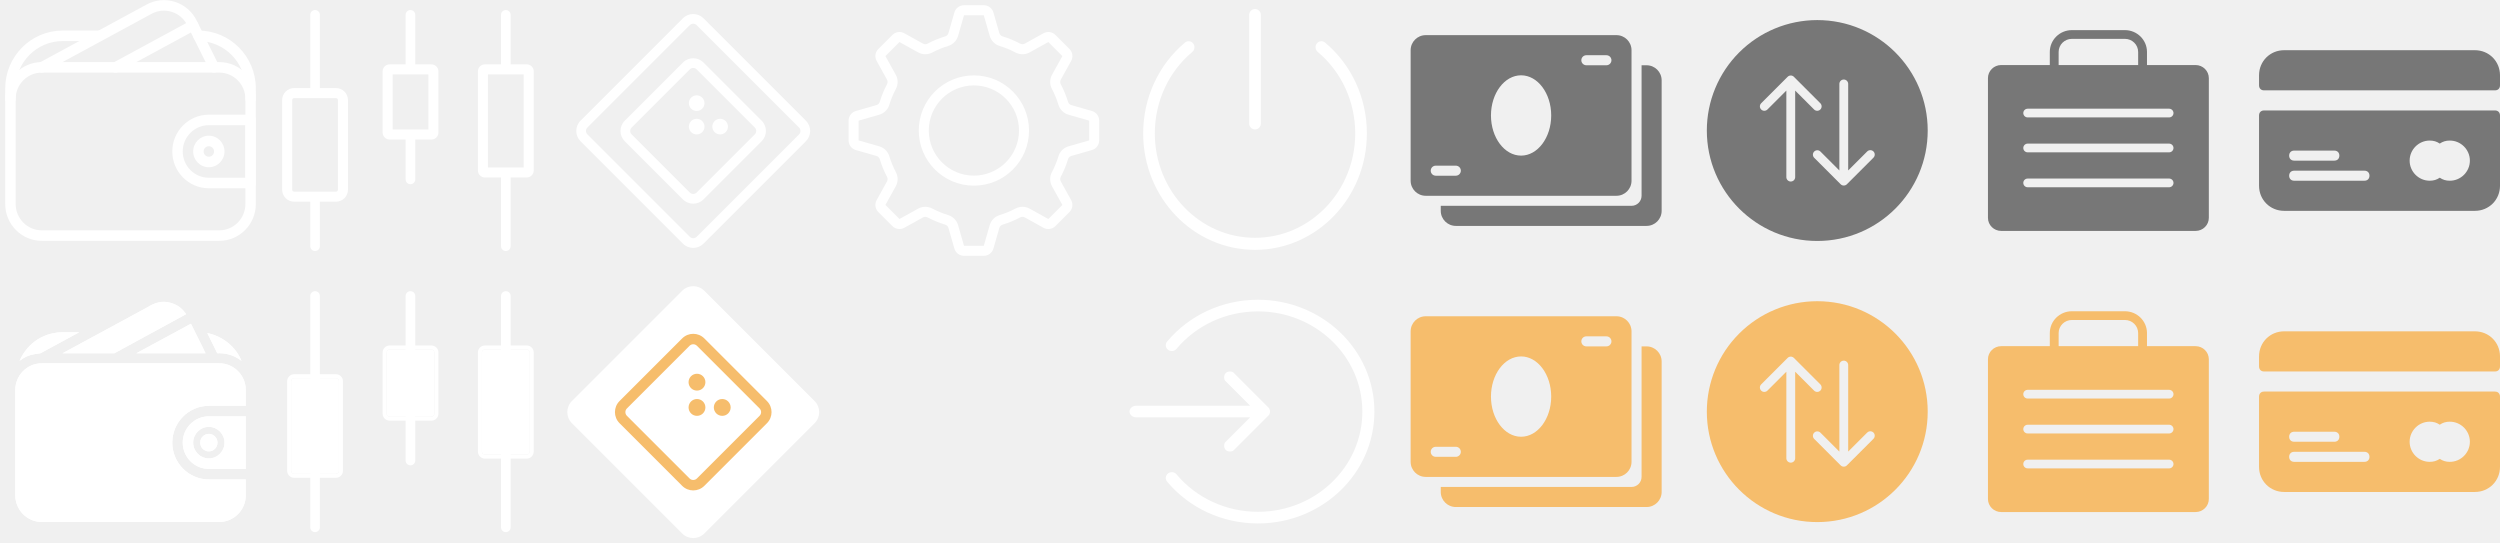
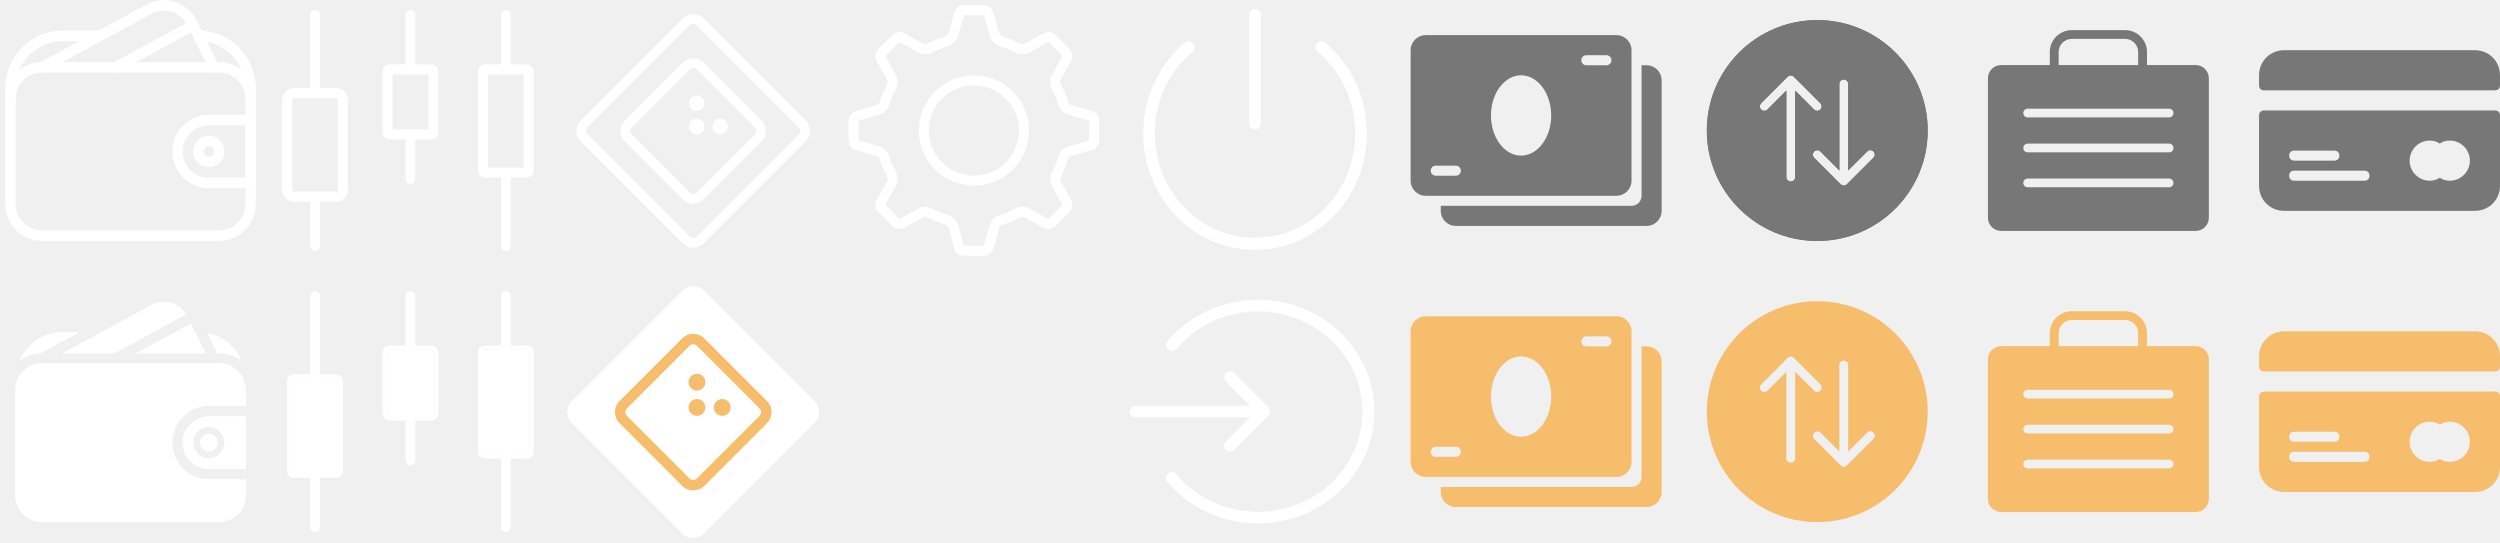
<svg xmlns="http://www.w3.org/2000/svg" width="249px" height="54px" viewBox="0 0 249 54" version="1.1">
  <defs />
  <g id="Page-1" stroke="none" stroke-width="1" fill="none" fill-rule="evenodd">
    <g id="menu-icons-black">
      <g id="blue" transform="translate(0, 27)">
        <g id="Icon/wallet-26-white" transform="translate(0, 1)" fill-rule="nonzero">
          <rect id="ico-zone" fill-opacity="0" fill="#D8D8D8" x="0" y="0" width="26" height="26" />
          <path d="M24.48,12.421 L20.8,12.421 C18.793,12.421 17.16,14.065 17.16,16.086 C17.16,18.108 18.793,19.752 20.8,19.752 L24.48,19.752 L24.48,21.323 C24.48,22.793 23.293,23.988 21.84,23.988 L4.16,23.988 C2.707,23.988 1.52,22.793 1.52,21.323 L1.52,10.85 C1.52,9.379 2.707,8.184 4.16,8.184 L21.84,8.184 C23.293,8.184 24.48,9.379 24.48,10.85 L24.48,12.421 Z" id="Path" fill="#FFFFFF" />
          <path d="M20.8,13.468 L24.48,13.468 L24.48,18.704 L20.8,18.704 C19.366,18.704 18.2,17.529 18.2,16.086 C18.2,14.643 19.366,13.468 20.8,13.468 Z M20.8,17.657 C21.66,17.657 22.36,16.952 22.36,16.086 C22.36,15.22 21.66,14.515 20.8,14.515 C19.94,14.515 19.24,15.22 19.24,16.086 C19.24,16.952 19.94,17.657 20.8,17.657 Z" id="Path" fill="#FFFFFF" />
          <path d="M20.8,16.957 C21.272,16.957 21.66,16.567 21.66,16.086 C21.66,15.606 21.272,15.215 20.8,15.215 C20.328,15.215 19.94,15.606 19.94,16.086 C19.94,16.567 20.328,16.957 20.8,16.957 Z" id="Path" fill="#FFFFFF" />
          <path d="M24.052,7.94 C23.511,6.606 22.237,5.494 20.649,5.175 L21.641,7.185 C22.249,7.155 23.176,7.256 24.052,7.94 Z M4.03,7.184 L7.891,5.09 L6.554,5.09 C4.431,5.013 2.769,6.111 1.942,7.942 C2.697,7.389 3.061,7.32 4.03,7.184 Z M11.397,7.183 L18.536,3.29 C18.097,2.662 17.677,2.374 17.039,2.174 C16.141,1.892 15.369,2.174 14.68,2.608 L6.237,7.183 L11.397,7.183 Z" id="Shape" fill="#FFFFFF" />
          <polygon id="Shape" fill="#FFFFFF" points="20.475 7.186 19.019 4.242 13.578 7.186" />
        </g>
        <g id="Icon/exchanger-26-white" transform="translate(0, 1)" fill-rule="nonzero">
          <rect id="ico-zone" fill-opacity="0" fill="#D8D8D8" x="0" y="0" width="26" height="26" />
          <path d="M24.48,12.421 L20.8,12.421 C18.793,12.421 17.16,14.065 17.16,16.086 C17.16,18.108 18.793,19.752 20.8,19.752 L24.48,19.752 L24.48,21.323 C24.48,22.793 23.293,23.988 21.84,23.988 L4.16,23.988 C2.707,23.988 1.52,22.793 1.52,21.323 L1.52,10.85 C1.52,9.379 2.707,8.184 4.16,8.184 L21.84,8.184 C23.293,8.184 24.48,9.379 24.48,10.85 L24.48,12.421 Z" id="Path" fill="#FFFFFF" />
          <path d="M20.8,13.468 L24.48,13.468 L24.48,18.704 L20.8,18.704 C19.366,18.704 18.2,17.529 18.2,16.086 C18.2,14.643 19.366,13.468 20.8,13.468 Z M20.8,17.657 C21.66,17.657 22.36,16.952 22.36,16.086 C22.36,15.22 21.66,14.515 20.8,14.515 C19.94,14.515 19.24,15.22 19.24,16.086 C19.24,16.952 19.94,17.657 20.8,17.657 Z" id="Path" fill="#FFFFFF" />
          <path d="M20.8,16.957 C21.272,16.957 21.66,16.567 21.66,16.086 C21.66,15.606 21.272,15.215 20.8,15.215 C20.328,15.215 19.94,15.606 19.94,16.086 C19.94,16.567 20.328,16.957 20.8,16.957 Z" id="Path" fill="#FFFFFF" />
          <path d="M24.052,7.94 C23.511,6.606 22.237,5.494 20.649,5.175 L21.641,7.185 C22.249,7.155 23.176,7.256 24.052,7.94 Z M4.03,7.184 L7.891,5.09 L6.554,5.09 C4.431,5.013 2.769,6.111 1.942,7.942 C2.697,7.389 3.061,7.32 4.03,7.184 Z M11.397,7.183 L18.536,3.29 C18.097,2.662 17.677,2.374 17.039,2.174 C16.141,1.892 15.369,2.174 14.68,2.608 L6.237,7.183 L11.397,7.183 Z" id="Shape" fill="#FFFFFF" />
          <polygon id="Shape" fill="#FFFFFF" points="20.475 7.186 19.019 4.242 13.578 7.186" />
        </g>
        <g id="Group" transform="translate(55, 0)" fill-rule="nonzero">
          <rect id="ico-zone" fill-opacity="0" fill="#D8D8D8" x="1" y="1" width="26" height="26" />
          <path d="M6.281,4.721 L21.814,4.721 C22.675,4.721 23.374,5.419 23.374,6.281 L23.374,21.814 C23.374,22.675 22.675,23.374 21.814,23.374 L6.281,23.374 C5.419,23.374 4.721,22.675 4.721,21.814 L4.721,6.281 C4.721,5.419 5.419,4.721 6.281,4.721 Z" id="box" fill="#FFFFFF" transform="translate(14.04726, 14.04726) rotate(45) translate(-14.04726, -14.04726) " />
          <path d="M9.636,9.116 C9.348,9.116 9.116,9.348 9.116,9.636 L9.116,18.459 C9.116,18.746 9.348,18.979 9.636,18.979 L18.459,18.979 C18.746,18.979 18.979,18.746 18.979,18.459 L18.979,9.636 C18.979,9.348 18.746,9.116 18.459,9.116 L9.636,9.116 Z M9.636,8.076 L18.459,8.076 C19.32,8.076 20.019,8.774 20.019,9.636 L20.019,18.459 C20.019,19.32 19.32,20.019 18.459,20.019 L9.636,20.019 C8.774,20.019 8.076,19.32 8.076,18.459 L8.076,9.636 C8.076,8.774 8.774,8.076 9.636,8.076 Z" id="box" fill="#f6bd6c" transform="translate(14.04726, 14.04726) rotate(45) translate(-14.04726, -14.04726) " />
          <path d="M14.419,11.903 C13.956,11.903 13.581,11.528 13.581,11.065 C13.581,10.601 13.956,10.226 14.419,10.226 C14.883,10.226 15.258,10.601 15.258,11.065 C15.258,11.528 14.883,11.903 14.419,11.903 Z M16.935,14.419 C16.472,14.419 16.097,14.044 16.097,13.581 C16.097,13.117 16.472,12.742 16.935,12.742 C17.399,12.742 17.774,13.117 17.774,13.581 C17.774,14.044 17.399,14.419 16.935,14.419 Z M14.419,14.419 C13.956,14.419 13.581,14.044 13.581,13.581 C13.581,13.117 13.956,12.742 14.419,12.742 C14.883,12.742 15.258,13.117 15.258,13.581 C15.258,14.044 14.883,14.419 14.419,14.419 Z" id="dots" fill="#f6bd6c" />
        </g>
        <g id="Icon/dex-26-white" transform="translate(28, 1)">
          <rect id="ico-zone" fill-opacity="0" fill="#D8D8D8" fill-rule="nonzero" x="0" y="0" width="26" height="26" />
          <path d="M2.9,1.478 C2.9,1.214 3.115,1 3.38,1 C3.645,1 3.86,1.214 3.86,1.478 L3.86,24.522 C3.86,24.786 3.645,25 3.38,25 C3.115,25 2.9,24.786 2.9,24.522 L2.9,1.478 Z M12.4,1.478 C12.4,1.214 12.615,1 12.88,1 C13.145,1 13.36,1.214 13.36,1.478 L13.36,17.87 C13.36,18.134 13.145,18.348 12.88,18.348 C12.615,18.348 12.4,18.134 12.4,17.87 L12.4,1.478 Z M21.9,1.478 C21.9,1.214 22.115,1 22.38,1 C22.645,1 22.86,1.214 22.86,1.478 L22.86,24.522 C22.86,24.786 22.645,25 22.38,25 C22.115,25 21.9,24.786 21.9,24.522 L21.9,1.478 Z" id="Combined-Shape" fill="#FFFFFF" fill-rule="nonzero" />
          <g id="Rectangle-2" transform="translate(0, 9)">
            <g id="path-1-link" transform="translate(1, 0)" fill="#FFFFFF" fill-rule="nonzero">
              <path d="M0.3,0.671 L4.459,0.671 C4.624,0.671 4.759,0.805 4.759,0.971 L4.759,9.889 C4.759,10.055 4.624,10.189 4.459,10.189 L0.3,10.189 C0.134,10.189 0,10.055 0,9.889 L0,0.971 C0,0.805 0.134,0.671 0.3,0.671 Z" id="path-1" />
            </g>
            <path d="M1.3,0.471 L5.459,0.471 C5.735,0.471 5.959,0.695 5.959,0.971 L5.959,9.889 C5.959,10.166 5.735,10.389 5.459,10.389 L1.3,10.389 C1.024,10.389 0.8,10.166 0.8,9.889 L0.8,0.971 C0.8,0.695 1.024,0.471 1.3,0.471 Z" id="Shape" stroke="#FFFFFF" stroke-width="0.4" />
          </g>
          <g id="Rectangle-2" transform="translate(10, 6)">
            <g id="path-2-link" fill="#FFFFFF" fill-rule="nonzero">
              <path d="M0.809,0.81 L4.967,0.81 C5.133,0.81 5.267,0.945 5.267,1.11 L5.267,7.198 C5.267,7.363 5.133,7.498 4.967,7.498 L0.809,7.498 C0.643,7.498 0.509,7.363 0.509,7.198 L0.509,1.11 C0.509,0.945 0.643,0.81 0.809,0.81 Z" id="path-2" />
            </g>
            <path d="M0.809,0.61 L4.967,0.61 C5.244,0.61 5.467,0.834 5.467,1.11 L5.467,7.198 C5.467,7.474 5.244,7.698 4.967,7.698 L0.809,7.698 C0.533,7.698 0.309,7.474 0.309,7.198 L0.309,1.11 C0.309,0.834 0.533,0.61 0.809,0.61 Z" id="Shape" stroke="#FFFFFF" stroke-width="0.4" />
          </g>
          <g id="Rectangle-2" transform="translate(19, 6)">
            <g id="path-3-link" transform="translate(1, 0)" fill="#FFFFFF" fill-rule="nonzero">
              <path d="M0.3,0.808 L4.459,0.808 C4.624,0.808 4.759,0.942 4.759,1.108 L4.759,10.978 C4.759,11.144 4.624,11.278 4.459,11.278 L0.3,11.278 C0.134,11.278 0,11.144 0,10.978 L0,1.108 C0,0.942 0.134,0.808 0.3,0.808 Z" id="path-3" />
            </g>
            <path d="M1.3,0.608 L5.459,0.608 C5.735,0.608 5.959,0.832 5.959,1.108 L5.959,10.978 C5.959,11.254 5.735,11.478 5.459,11.478 L1.3,11.478 C1.024,11.478 0.8,11.254 0.8,10.978 L0.8,1.108 C0.8,0.832 1.024,0.608 1.3,0.608 Z" id="Shape" stroke="#FFFFFF" stroke-width="0.4" />
          </g>
        </g>
      </g>
      <g id="Icon/assets-26-info500" transform="translate(140, 0)" fill-rule="nonzero">
        <rect id="ico-zone" fill-opacity="0" fill="#D8D8D8" x="0" y="0" width="26" height="26" />
        <path d="M24,6.5 L23.5,6.5 L23.5,19.5 C23.5,20.052 23.052,20.5 22.5,20.5 L3.5,20.5 L3.5,21 C3.501,21.828 4.172,22.499 5,22.5 L24,22.5 C24.828,22.499 25.499,21.828 25.5,21 L25.5,8 C25.499,7.172 24.828,6.501 24,6.5 Z" id="Shape" fill="#777777" />
        <path d="M22.5,18 L22.5,5 C22.499,4.172 21.828,3.501 21,3.5 L2,3.5 C1.172,3.501 0.501,4.172 0.5,5 L0.5,18 C0.501,18.828 1.172,19.499 2,19.5 L21,19.5 C21.828,19.499 22.499,18.828 22.5,18 Z M5,17.5 L3,17.5 C2.724,17.5 2.5,17.276 2.5,17 C2.5,16.724 2.724,16.5 3,16.5 L5,16.5 C5.276,16.5 5.5,16.724 5.5,17 C5.5,17.276 5.276,17.5 5,17.5 Z M11.5,15.5 C9.846,15.5 8.5,13.706 8.5,11.5 C8.5,9.294 9.846,7.5 11.5,7.5 C13.154,7.5 14.5,9.294 14.5,11.5 C14.5,13.706 13.154,15.5 11.5,15.5 Z M20,6.5 L18,6.5 C17.724,6.5 17.5,6.276 17.5,6 C17.5,5.724 17.724,5.5 18,5.5 L20,5.5 C20.276,5.5 20.5,5.724 20.5,6 C20.5,6.276 20.276,6.5 20,6.5 Z" id="Shape" fill="#777777" />
      </g>
      <g id="Icon/assets-26-submit400" transform="translate(140, 28)" fill-rule="nonzero">
        <rect id="ico-zone" fill-opacity="0" fill="#D8D8D8" x="0" y="0" width="26" height="26" />
        <path d="M24,6.5 L23.5,6.5 L23.5,19.5 C23.5,20.052 23.052,20.5 22.5,20.5 L3.5,20.5 L3.5,21 C3.501,21.828 4.172,22.499 5,22.5 L24,22.5 C24.828,22.499 25.499,21.828 25.5,21 L25.5,8 C25.499,7.172 24.828,6.501 24,6.5 Z" id="Shape" fill="#f6bd6c" />
        <path d="M22.5,18 L22.5,5 C22.499,4.172 21.828,3.501 21,3.5 L2,3.5 C1.172,3.501 0.501,4.172 0.5,5 L0.5,18 C0.501,18.828 1.172,19.499 2,19.5 L21,19.5 C21.828,19.499 22.499,18.828 22.5,18 Z M5,17.5 L3,17.5 C2.724,17.5 2.5,17.276 2.5,17 C2.5,16.724 2.724,16.5 3,16.5 L5,16.5 C5.276,16.5 5.5,16.724 5.5,17 C5.5,17.276 5.276,17.5 5,17.5 Z M11.5,15.5 C9.846,15.5 8.5,13.706 8.5,11.5 C8.5,9.294 9.846,7.5 11.5,7.5 C13.154,7.5 14.5,9.294 14.5,11.5 C14.5,13.706 13.154,15.5 11.5,15.5 Z M20,6.5 L18,6.5 C17.724,6.5 17.5,6.276 17.5,6 C17.5,5.724 17.724,5.5 18,5.5 L20,5.5 C20.276,5.5 20.5,5.724 20.5,6 C20.5,6.276 20.276,6.5 20,6.5 Z" id="Shape" fill="#f6bd6c" />
      </g>
      <g id="Icon/transaction-26-info500" transform="translate(168, 0)" fill="#777777" fill-rule="nonzero">
        <rect id="ico-zone" fill-opacity="0" x="0" y="0" width="26" height="26" />
        <path d="M13,2 C6.925,2 2,6.925 2,13 C2,19.075 6.925,24 13,24 C19.075,24 24,19.075 24,13 C24,10.083 22.841,7.285 20.778,5.222 C18.715,3.159 15.917,2 13,2 Z M17.64,16.08 L9.022,16.08 L10.911,17.969 C11.025,18.079 11.071,18.243 11.031,18.397 C10.991,18.551 10.871,18.671 10.717,18.711 C10.563,18.751 10.399,18.705 10.289,18.591 L7.649,15.951 C7.477,15.779 7.477,15.501 7.649,15.329 L10.289,12.689 C10.462,12.522 10.736,12.525 10.906,12.694 C11.075,12.864 11.078,13.138 10.911,13.311 L9.022,15.2 L17.64,15.2 C17.883,15.2 18.08,15.397 18.08,15.64 C18.08,15.883 17.883,16.08 17.64,16.08 Z M18.351,10.671 L15.711,13.311 C15.538,13.478 15.264,13.475 15.094,13.306 C14.925,13.136 14.922,12.862 15.089,12.689 L16.978,10.8 L8.36,10.8 C8.117,10.8 7.92,10.603 7.92,10.36 C7.92,10.117 8.117,9.92 8.36,9.92 L16.978,9.92 L15.089,8.031 C14.922,7.858 14.925,7.584 15.094,7.414 C15.264,7.245 15.538,7.242 15.711,7.409 L18.351,10.049 C18.523,10.221 18.523,10.499 18.351,10.671 Z" id="Shape" transform="translate(13, 13) rotate(-90) translate(-13, -13) " />
      </g>
      <g id="Icon/transaction-26-submit400" transform="translate(168, 28)" fill-rule="nonzero">
        <rect id="ico-zone" fill-opacity="0" fill="#D8D8D8" x="0" y="0" width="26" height="26" />
        <path d="M13,2 C6.925,2 2,6.925 2,13 C2,19.075 6.925,24 13,24 C19.075,24 24,19.075 24,13 C24,10.083 22.841,7.285 20.778,5.222 C18.715,3.159 15.917,2 13,2 Z M17.64,16.08 L9.022,16.08 L10.911,17.969 C11.025,18.079 11.071,18.243 11.031,18.397 C10.991,18.551 10.871,18.671 10.717,18.711 C10.563,18.751 10.399,18.705 10.289,18.591 L7.649,15.951 C7.477,15.779 7.477,15.501 7.649,15.329 L10.289,12.689 C10.462,12.522 10.736,12.525 10.906,12.694 C11.075,12.864 11.078,13.138 10.911,13.311 L9.022,15.2 L17.64,15.2 C17.883,15.2 18.08,15.397 18.08,15.64 C18.08,15.883 17.883,16.08 17.64,16.08 Z M18.351,10.671 L15.711,13.311 C15.538,13.478 15.264,13.475 15.094,13.306 C14.925,13.136 14.922,12.862 15.089,12.689 L16.978,10.8 L8.36,10.8 C8.117,10.8 7.92,10.603 7.92,10.36 C7.92,10.117 8.117,9.92 8.36,9.92 L16.978,9.92 L15.089,8.031 C14.922,7.858 14.925,7.584 15.094,7.414 C15.264,7.245 15.538,7.242 15.711,7.409 L18.351,10.049 C18.523,10.221 18.523,10.499 18.351,10.671 Z" id="Shape" fill="#f6bd6c" transform="translate(13, 13) rotate(-90) translate(-13, -13) " />
      </g>
      <g id="Icon/portfolio-26-info500" transform="translate(196, 0)" fill-rule="nonzero">
        <rect id="ico-zone" fill-opacity="0" fill="#D8D8D8" x="0" y="0" width="26" height="26" />
        <path d="M22.68,6.478 L17.84,6.478 L17.84,5.174 C17.839,3.974 16.854,3.001 15.64,3 L10.36,3 C9.146,3.001 8.161,3.974 8.16,5.174 L8.16,6.478 L3.32,6.478 C2.591,6.479 2.001,7.063 2,7.783 L2,21.696 C2.001,22.416 2.591,22.999 3.32,23 L22.68,23 C23.409,22.999 23.999,22.416 24,21.696 L24,7.783 C23.999,7.063 23.409,6.479 22.68,6.478 Z M9.04,5.174 C9.041,4.454 9.631,3.87 10.36,3.87 L15.64,3.87 C16.369,3.87 16.959,4.454 16.96,5.174 L16.96,6.478 L9.04,6.478 L9.04,5.174 Z M20.04,18.652 L5.96,18.652 C5.717,18.652 5.52,18.458 5.52,18.217 C5.52,17.977 5.717,17.783 5.96,17.783 L20.04,17.783 C20.283,17.783 20.48,17.977 20.48,18.217 C20.48,18.458 20.283,18.652 20.04,18.652 Z M20.04,15.174 L5.96,15.174 C5.717,15.174 5.52,14.979 5.52,14.739 C5.52,14.499 5.717,14.304 5.96,14.304 L20.04,14.304 C20.283,14.304 20.48,14.499 20.48,14.739 C20.48,14.979 20.283,15.174 20.04,15.174 Z M20.04,11.696 L5.96,11.696 C5.717,11.696 5.52,11.501 5.52,11.261 C5.52,11.021 5.717,10.826 5.96,10.826 L20.04,10.826 C20.283,10.826 20.48,11.021 20.48,11.261 C20.48,11.501 20.283,11.696 20.04,11.696 Z" id="portfolio" fill="#777777" />
      </g>
      <g id="Icon/portfolio-26-submit400" transform="translate(196, 28)" fill-rule="nonzero">
        <rect id="ico-zone" fill-opacity="0" fill="#D8D8D8" x="0" y="0" width="26" height="26" />
        <path d="M22.68,6.478 L17.84,6.478 L17.84,5.174 C17.839,3.974 16.854,3.001 15.64,3 L10.36,3 C9.146,3.001 8.161,3.974 8.16,5.174 L8.16,6.478 L3.32,6.478 C2.591,6.479 2.001,7.063 2,7.783 L2,21.696 C2.001,22.416 2.591,22.999 3.32,23 L22.68,23 C23.409,22.999 23.999,22.416 24,21.696 L24,7.783 C23.999,7.063 23.409,6.479 22.68,6.478 Z M9.04,5.174 C9.041,4.454 9.631,3.87 10.36,3.87 L15.64,3.87 C16.369,3.87 16.959,4.454 16.96,5.174 L16.96,6.478 L9.04,6.478 L9.04,5.174 Z M20.04,18.652 L5.96,18.652 C5.717,18.652 5.52,18.458 5.52,18.217 C5.52,17.977 5.717,17.783 5.96,17.783 L20.04,17.783 C20.283,17.783 20.48,17.977 20.48,18.217 C20.48,18.458 20.283,18.652 20.04,18.652 Z M20.04,15.174 L5.96,15.174 C5.717,15.174 5.52,14.979 5.52,14.739 C5.52,14.499 5.717,14.304 5.96,14.304 L20.04,14.304 C20.283,14.304 20.48,14.499 20.48,14.739 C20.48,14.979 20.283,15.174 20.04,15.174 Z M20.04,11.696 L5.96,11.696 C5.717,11.696 5.52,11.501 5.52,11.261 C5.52,11.021 5.717,10.826 5.96,10.826 L20.04,10.826 C20.283,10.826 20.48,11.021 20.48,11.261 C20.48,11.501 20.283,11.696 20.04,11.696 Z" id="portfolio" fill="#f6bd6c" />
      </g>
      <g id="Icon/leasing-26-info500" transform="translate(224, 0)" fill-rule="nonzero">
        <rect id="ico-zone" fill-opacity="0" fill="#D8D8D8" x="0" y="0" width="26" height="26" />
        <path d="M24.5,11 L1.5,11 C1.2,11 1,11.2 1,11.5 L1,18.5 C1,19.9 2.1,21 3.5,21 L22.5,21 C23.9,21 25,19.9 25,18.5 L25,11.5 C25,11.2 24.8,11 24.5,11 Z M4.5,15 L8.5,15 C8.8,15 9,15.2 9,15.5 C9,15.8 8.8,16 8.5,16 L4.5,16 C4.2,16 4,15.8 4,15.5 C4,15.2 4.2,15 4.5,15 Z M11.5,18 L4.5,18 C4.2,18 4,17.8 4,17.5 C4,17.2 4.2,17 4.5,17 L11.5,17 C11.8,17 12,17.2 12,17.5 C12,17.8 11.8,18 11.5,18 Z M20,18 C19.6,18 19.3,17.9 19,17.7 C18.7,17.9 18.4,18 18,18 C16.9,18 16,17.1 16,16 C16,14.9 16.9,14 18,14 C18.4,14 18.7,14.1 19,14.3 C19.3,14.1 19.6,14 20,14 C21.1,14 22,14.9 22,16 C22,17.1 21.1,18 20,18 Z" id="Shape" fill="#777777" />
        <path d="M22.5,5 L3.5,5 C2.1,5 1,6.1 1,7.5 L1,8.5 C1,8.8 1.2,9 1.5,9 L24.5,9 C24.8,9 25,8.8 25,8.5 L25,7.5 C25,6.1 23.9,5 22.5,5 Z" id="Shape" fill="#777777" />
      </g>
      <g id="Icon/leasing-26-submit400" transform="translate(224, 28)" fill-rule="nonzero">
        <rect id="ico-zone" fill-opacity="0" fill="#D8D8D8" x="0" y="0" width="26" height="26" />
        <path d="M24.5,11 L1.5,11 C1.2,11 1,11.2 1,11.5 L1,18.5 C1,19.9 2.1,21 3.5,21 L22.5,21 C23.9,21 25,19.9 25,18.5 L25,11.5 C25,11.2 24.8,11 24.5,11 Z M4.5,15 L8.5,15 C8.8,15 9,15.2 9,15.5 C9,15.8 8.8,16 8.5,16 L4.5,16 C4.2,16 4,15.8 4,15.5 C4,15.2 4.2,15 4.5,15 Z M11.5,18 L4.5,18 C4.2,18 4,17.8 4,17.5 C4,17.2 4.2,17 4.5,17 L11.5,17 C11.8,17 12,17.2 12,17.5 C12,17.8 11.8,18 11.5,18 Z M20,18 C19.6,18 19.3,17.9 19,17.7 C18.7,17.9 18.4,18 18,18 C16.9,18 16,17.1 16,16 C16,14.9 16.9,14 18,14 C18.4,14 18.7,14.1 19,14.3 C19.3,14.1 19.6,14 20,14 C21.1,14 22,14.9 22,16 C22,17.1 21.1,18 20,18 Z" id="Shape" fill="#f6bd6c" />
        <path d="M22.5,5 L3.5,5 C2.1,5 1,6.1 1,7.5 L1,8.5 C1,8.8 1.2,9 1.5,9 L24.5,9 C24.8,9 25,8.8 25,8.5 L25,7.5 C25,6.1 23.9,5 22.5,5 Z" id="Shape" fill="#f6bd6c" />
      </g>
      <g id="Icon/setting-26-white" transform="translate(84, 0)">
        <rect id="ico-zone" fill-opacity="0" fill="#D8D8D8" x="0" y="0" width="26" height="26" />
        <path d="M24.482,13.985 L22.43,14.573 C21.945,14.712 21.564,15.089 21.419,15.573 C21.255,16.114 21.039,16.638 20.774,17.137 C20.535,17.581 20.539,18.116 20.783,18.557 L21.813,20.414 L20.413,21.813 L18.557,20.783 C18.338,20.662 18.091,20.598 17.84,20.598 C17.595,20.598 17.354,20.659 17.137,20.774 C16.638,21.039 16.114,21.255 15.573,21.419 C15.089,21.564 14.712,21.945 14.573,22.43 L13.985,24.482 L12.015,24.482 L11.427,22.43 C11.288,21.944 10.911,21.563 10.427,21.418 C9.886,21.255 9.362,21.039 8.863,20.774 C8.646,20.659 8.405,20.598 8.16,20.598 C7.909,20.598 7.662,20.661 7.443,20.783 L5.586,21.813 L4.187,20.413 L5.217,18.557 C5.461,18.117 5.464,17.583 5.227,17.139 C4.962,16.64 4.746,16.116 4.582,15.574 C4.437,15.09 4.056,14.712 3.57,14.573 L1.518,13.985 L1.518,12.015 L3.57,11.427 C4.055,11.288 4.436,10.911 4.581,10.427 C4.745,9.887 4.961,9.363 5.226,8.864 C5.465,8.42 5.462,7.885 5.217,7.443 L4.187,5.586 L5.587,4.187 L7.443,5.217 C7.662,5.338 7.909,5.402 8.16,5.402 C8.405,5.402 8.646,5.341 8.863,5.226 C9.362,4.961 9.886,4.745 10.426,4.581 C10.911,4.437 11.288,4.055 11.427,3.57 L12.015,1.518 L13.985,1.518 L14.573,3.57 C14.712,4.055 15.089,4.436 15.572,4.581 C16.113,4.745 16.637,4.961 17.136,5.226 C17.353,5.341 17.595,5.402 17.84,5.402 C18.091,5.402 18.337,5.339 18.557,5.217 L20.414,4.187 L21.813,5.587 L20.783,7.443 C20.539,7.883 20.536,8.417 20.773,8.861 C21.038,9.361 21.254,9.885 21.419,10.426 C21.563,10.91 21.944,11.288 22.43,11.427 L24.482,12.015 L24.482,13.985 Z M13,17.493 C14.192,17.493 15.334,17.019 16.177,16.177 C17.019,15.334 17.493,14.192 17.493,13 C17.493,10.519 15.481,8.507 13,8.507 C10.519,8.507 8.507,10.519 8.507,13 C8.507,15.481 10.519,17.493 13,17.493 Z" id="Path" />
        <path d="M24.757,11.055 L22.704,10.467 C22.545,10.421 22.42,10.296 22.373,10.136 C22.19,9.534 21.95,8.95 21.654,8.393 C21.575,8.248 21.576,8.072 21.656,7.927 L22.686,6.071 C22.902,5.681 22.834,5.196 22.519,4.881 L21.12,3.481 C20.805,3.165 20.319,3.097 19.929,3.314 L18.072,4.344 C18.001,4.383 17.922,4.404 17.84,4.404 C17.759,4.404 17.678,4.383 17.606,4.345 C17.05,4.049 16.466,3.808 15.863,3.626 C15.704,3.579 15.579,3.454 15.533,3.295 L14.945,1.243 C14.822,0.815 14.43,0.52 13.985,0.52 L12.015,0.52 C11.57,0.52 11.178,0.815 11.055,1.243 L10.467,3.295 C10.421,3.454 10.296,3.579 10.136,3.626 C9.534,3.809 8.95,4.05 8.394,4.345 C8.322,4.384 8.241,4.404 8.16,4.404 C8.078,4.404 7.998,4.384 7.927,4.344 L6.071,3.314 C5.682,3.097 5.196,3.165 4.881,3.481 L3.481,4.88 C3.166,5.195 3.097,5.681 3.314,6.071 L4.344,7.928 C4.424,8.073 4.424,8.249 4.345,8.395 C4.049,8.951 3.808,9.534 3.626,10.136 C3.579,10.296 3.454,10.421 3.294,10.467 L1.243,11.055 C0.815,11.178 0.52,11.57 0.52,12.015 L0.52,13.985 C0.52,14.43 0.815,14.822 1.243,14.945 L3.295,15.533 C3.455,15.579 3.58,15.704 3.626,15.864 C3.809,16.467 4.05,17.05 4.345,17.607 C4.424,17.752 4.424,17.928 4.344,18.073 L3.314,19.929 C3.098,20.318 3.166,20.804 3.481,21.119 L4.88,22.519 C5.195,22.834 5.681,22.902 6.071,22.686 L7.927,21.656 C7.998,21.617 8.078,21.596 8.16,21.596 C8.241,21.596 8.322,21.617 8.394,21.655 C8.95,21.951 9.534,22.191 10.136,22.374 C10.296,22.421 10.421,22.546 10.467,22.706 L11.056,24.757 C11.178,25.185 11.57,25.48 12.015,25.48 L13.985,25.48 C14.43,25.48 14.822,25.185 14.945,24.757 L15.532,22.705 C15.579,22.546 15.704,22.421 15.863,22.374 C16.466,22.191 17.05,21.951 17.606,21.655 C17.678,21.617 17.759,21.597 17.84,21.596 C17.922,21.596 18.002,21.617 18.073,21.656 L19.929,22.686 C20.319,22.902 20.804,22.834 21.119,22.519 L22.519,21.119 C22.834,20.804 22.902,20.319 22.686,19.929 L21.656,18.072 C21.576,17.927 21.576,17.751 21.655,17.606 C21.951,17.049 22.191,16.466 22.374,15.863 C22.421,15.703 22.546,15.579 22.705,15.532 L24.757,14.944 C25.185,14.822 25.48,14.43 25.48,13.985 L25.48,12.015 C25.48,11.57 25.185,11.178 24.757,11.055 Z M24.482,13.985 L22.43,14.573 C21.945,14.712 21.564,15.089 21.419,15.573 C21.255,16.114 21.039,16.638 20.774,17.137 C20.535,17.581 20.539,18.116 20.783,18.557 L21.813,20.414 L20.413,21.813 L18.557,20.783 C18.338,20.662 18.091,20.598 17.84,20.598 C17.595,20.598 17.354,20.659 17.137,20.774 C16.638,21.039 16.114,21.255 15.573,21.419 C15.089,21.564 14.712,21.945 14.573,22.43 L13.985,24.482 L12.015,24.482 L11.427,22.43 C11.288,21.944 10.911,21.563 10.427,21.418 C9.886,21.255 9.362,21.039 8.863,20.774 C8.646,20.659 8.405,20.598 8.16,20.598 C7.909,20.598 7.662,20.661 7.443,20.783 L5.586,21.813 L4.187,20.413 L5.217,18.557 C5.461,18.117 5.464,17.583 5.227,17.139 C4.962,16.64 4.746,16.116 4.582,15.574 C4.437,15.09 4.056,14.712 3.57,14.573 L1.518,13.985 L1.518,12.015 L3.57,11.427 C4.055,11.288 4.436,10.911 4.581,10.427 C4.745,9.887 4.961,9.363 5.226,8.864 C5.465,8.42 5.462,7.885 5.217,7.443 L4.187,5.586 L5.587,4.187 L7.443,5.217 C7.662,5.338 7.909,5.402 8.16,5.402 C8.405,5.402 8.646,5.341 8.863,5.226 C9.362,4.961 9.886,4.745 10.426,4.581 C10.911,4.437 11.288,4.055 11.427,3.57 L12.015,1.518 L13.985,1.518 L14.573,3.57 C14.712,4.055 15.089,4.436 15.572,4.581 C16.113,4.745 16.637,4.961 17.136,5.226 C17.353,5.341 17.595,5.402 17.84,5.402 C18.091,5.402 18.337,5.339 18.557,5.217 L20.414,4.187 L21.813,5.587 L20.783,7.443 C20.539,7.883 20.536,8.417 20.773,8.861 C21.038,9.361 21.254,9.885 21.419,10.426 C21.563,10.91 21.944,11.288 22.43,11.427 L24.482,12.015 L24.482,13.985 Z" id="Shape" fill="#FFFFFF" fill-rule="nonzero" />
        <path d="M13,7.509 C9.967,7.509 7.509,9.967 7.509,13 C7.509,16.033 9.967,18.491 13,18.491 C16.033,18.491 18.491,16.033 18.491,13 C18.488,9.969 16.031,7.512 13,7.509 Z M13,17.493 C10.519,17.493 8.507,15.481 8.507,13 C8.507,10.519 10.519,8.507 13,8.507 C15.481,8.507 17.493,10.519 17.493,13 C17.493,14.192 17.019,15.334 16.177,16.177 C15.334,17.019 14.192,17.493 13,17.493 Z" id="Shape" fill="#FFFFFF" fill-rule="nonzero" />
      </g>
      <g id="Icon/wallet-linear-26-white">
        <rect id="ico-zone" fill-opacity="0" fill="#D8D8D8" x="0" y="0" width="26" height="26" />
        <path d="M21.84,23.988 L4.16,23.988 C2.153,23.988 0.52,22.344 0.52,20.323 L0.52,9.85 C0.52,7.829 2.153,6.184 4.16,6.184 L21.84,6.184 C23.847,6.184 25.48,7.829 25.48,9.85 L25.48,20.323 C25.48,22.344 23.847,23.988 21.84,23.988 Z M4.16,7.232 C2.726,7.232 1.56,8.407 1.56,9.85 L1.56,20.323 C1.56,21.766 2.726,22.941 4.16,22.941 L21.84,22.941 C23.274,22.941 24.44,21.766 24.44,20.323 L24.44,9.85 C24.44,8.407 23.274,7.232 21.84,7.232 L4.16,7.232 Z" id="Shape" fill="#FFFFFF" fill-rule="nonzero" />
        <path d="M4.16,7.232 C2.726,7.232 1.56,8.407 1.56,9.85 L1.56,20.323 C1.56,21.766 2.726,22.941 4.16,22.941 L21.84,22.941 C23.274,22.941 24.44,21.766 24.44,20.323 L24.44,9.85 C24.44,8.407 23.274,7.232 21.84,7.232 L4.16,7.232 Z" id="Path" />
        <path d="M20.8,16.657 C19.94,16.657 19.24,15.952 19.24,15.086 C19.24,14.22 19.94,13.515 20.8,13.515 C21.66,13.515 22.36,14.22 22.36,15.086 C22.36,15.952 21.66,16.657 20.8,16.657 Z M20.8,14.563 C20.514,14.563 20.28,14.797 20.28,15.086 C20.28,15.375 20.514,15.61 20.8,15.61 C21.086,15.61 21.32,15.375 21.32,15.086 C21.32,14.797 21.086,14.563 20.8,14.563 Z" id="Shape" fill="#FFFFFF" fill-rule="nonzero" />
        <path d="M24.96,18.752 L20.8,18.752 C18.793,18.752 17.16,17.108 17.16,15.086 C17.16,13.065 18.793,11.421 20.8,11.421 L24.96,11.421 C25.247,11.421 25.48,11.655 25.48,11.944 L25.48,18.228 C25.48,18.517 25.247,18.752 24.96,18.752 Z M20.8,12.468 C19.366,12.468 18.2,13.643 18.2,15.086 C18.2,16.529 19.366,17.704 20.8,17.704 L24.44,17.704 L24.44,12.468 L20.8,12.468 Z M21.32,7.232 C21.13,7.232 20.947,7.126 20.855,6.943 L18.653,2.509 C18.336,1.87 17.789,1.398 17.113,1.184 C16.439,0.968 15.721,1.036 15.097,1.375 L4.406,7.169 C4.155,7.306 3.839,7.211 3.702,6.956 C3.566,6.702 3.661,6.383 3.914,6.247 L14.602,0.452 C15.477,-0.022 16.48,-0.116 17.426,0.185 C18.373,0.486 19.139,1.145 19.583,2.039 L21.785,6.474 C21.913,6.732 21.809,7.046 21.552,7.176 C21.477,7.214 21.398,7.232 21.32,7.232 Z" id="Shape" fill="#FFFFFF" fill-rule="nonzero" />
        <path d="M11.514,7.232 C11.329,7.232 11.15,7.132 11.056,6.956 C10.92,6.702 11.015,6.385 11.267,6.247 L18.994,2.058 C19.245,1.922 19.561,2.016 19.699,2.272 C19.835,2.526 19.74,2.844 19.488,2.981 L11.761,7.17 C11.682,7.212 11.597,7.232 11.514,7.232 Z M1.04,10.374 C0.753,10.374 0.52,10.139 0.52,9.85 L0.52,8.803 C0.52,5.626 3.087,3.043 6.24,3.043 L9.88,3.043 C10.167,3.043 10.4,3.277 10.4,3.566 C10.4,3.855 10.167,4.09 9.88,4.09 L6.24,4.09 C3.66,4.09 1.56,6.204 1.56,8.803 L1.56,9.85 C1.56,10.139 1.327,10.374 1.04,10.374 Z M24.96,10.374 C24.673,10.374 24.44,10.139 24.44,9.85 L24.44,8.803 C24.44,6.204 22.34,4.09 19.76,4.09 C19.473,4.09 19.24,3.855 19.24,3.566 C19.24,3.277 19.473,3.043 19.76,3.043 C22.913,3.043 25.48,5.626 25.48,8.803 L25.48,9.85 C25.48,10.139 25.247,10.374 24.96,10.374 Z" id="Shape" fill="#FFFFFF" fill-rule="nonzero" />
      </g>
      <g id="Icon/token-linear-26-basic700" transform="translate(56, 0)">
        <rect id="ico-zone" fill-opacity="0" fill="#D8D8D8" x="0.929" y="0.929" width="24.143" height="24.143" />
        <path d="M5.833,5.348 C5.567,5.348 5.35,5.564 5.35,5.831 L5.35,20.255 C5.35,20.521 5.567,20.737 5.833,20.737 L20.257,20.737 C20.523,20.737 20.739,20.521 20.739,20.255 L20.739,5.831 C20.739,5.564 20.523,5.348 20.257,5.348 L5.833,5.348 Z M5.832,4.384 L20.256,4.384 C21.056,4.384 21.704,5.032 21.704,5.832 L21.704,20.256 C21.704,21.056 21.056,21.704 20.256,21.704 L5.832,21.704 C5.032,21.704 4.384,21.056 4.384,20.256 L4.384,5.832 C4.384,5.032 5.032,4.384 5.832,4.384 Z" id="box" fill="#FFFFFF" fill-rule="nonzero" transform="translate(13.04388, 13.04388) rotate(45) translate(-13.04388, -13.04388) " />
        <path d="M8.947,8.465 C8.681,8.465 8.465,8.681 8.465,8.947 L8.465,17.14 C8.465,17.407 8.681,17.623 8.947,17.623 L17.14,17.623 C17.407,17.623 17.623,17.407 17.623,17.14 L17.623,8.947 C17.623,8.681 17.407,8.465 17.14,8.465 L8.947,8.465 Z M8.947,7.499 L17.14,7.499 C17.94,7.499 18.589,8.147 18.589,8.947 L18.589,17.14 C18.589,17.94 17.94,18.589 17.14,18.589 L8.947,18.589 C8.147,18.589 7.499,17.94 7.499,17.14 L7.499,8.947 C7.499,8.147 8.147,7.499 8.947,7.499 Z" id="box" fill="#FFFFFF" fill-rule="nonzero" transform="translate(13.04388, 13.04388) rotate(45) translate(-13.04388, -13.04388) " />
        <path d="M13.389,11.053 C12.959,11.053 12.611,10.704 12.611,10.274 C12.611,9.844 12.959,9.495 13.389,9.495 C13.82,9.495 14.168,9.844 14.168,10.274 C14.168,10.704 13.82,11.053 13.389,11.053 Z M15.726,13.389 C15.296,13.389 14.947,13.041 14.947,12.611 C14.947,12.18 15.296,11.832 15.726,11.832 C16.156,11.832 16.505,12.18 16.505,12.611 C16.505,13.041 16.156,13.389 15.726,13.389 Z M13.389,13.389 C12.959,13.389 12.611,13.041 12.611,12.611 C12.611,12.18 12.959,11.832 13.389,11.832 C13.82,11.832 14.168,12.18 14.168,12.611 C14.168,13.041 13.82,13.389 13.389,13.389 Z" id="dots" fill="#FFFFFF" fill-rule="nonzero" />
      </g>
      <g id="Icon/dex-linear-26-white" transform="translate(28, 0)">
        <rect id="ico-zone" fill-opacity="0" fill="#D8D8D8" x="0" y="0" width="26" height="26" />
        <path d="M2.9,8.771 L2.9,1.478 C2.9,1.214 3.115,1 3.38,1 C3.645,1 3.86,1.214 3.86,1.478 L3.86,8.771 L5.459,8.771 C6.121,8.771 6.659,9.308 6.659,9.971 L6.659,18.889 C6.659,19.552 6.121,20.089 5.459,20.089 L3.86,20.089 L3.86,24.522 C3.86,24.786 3.645,25 3.38,25 C3.115,25 2.9,24.786 2.9,24.522 L2.9,20.089 L1.3,20.089 C0.637,20.089 0.1,19.552 0.1,18.889 L0.1,9.971 C0.1,9.308 0.637,8.771 1.3,8.771 L2.9,8.771 Z M1.3,9.771 C1.19,9.771 1.1,9.861 1.1,9.971 L1.1,18.889 C1.1,19 1.19,19.089 1.3,19.089 L5.459,19.089 C5.569,19.089 5.659,19 5.659,18.889 L5.659,9.971 C5.659,9.861 5.569,9.771 5.459,9.771 L1.3,9.771 Z" id="Shape" fill="#FFFFFF" fill-rule="nonzero" />
        <path d="M12.4,6.41 L12.4,1.478 C12.4,1.214 12.615,1 12.88,1 C13.145,1 13.36,1.214 13.36,1.478 L13.36,6.41 L14.967,6.41 C15.354,6.41 15.667,6.724 15.667,7.11 L15.667,13.198 C15.667,13.584 15.354,13.898 14.967,13.898 L13.36,13.898 L13.36,17.87 C13.36,18.134 13.145,18.348 12.88,18.348 C12.615,18.348 12.4,18.134 12.4,17.87 L12.4,13.898 L10.809,13.898 C10.422,13.898 10.109,13.584 10.109,13.198 L10.109,7.11 C10.109,6.724 10.422,6.41 10.809,6.41 L12.4,6.41 Z M11.109,7.41 L11.109,12.898 L14.667,12.898 L14.667,7.41 L11.109,7.41 Z" id="Shape" fill="#FFFFFF" fill-rule="nonzero" />
        <path d="M20.6,7.408 L20.6,16.678 L24.159,16.678 L24.159,7.408 L20.6,7.408 Z M21.9,6.408 L21.9,1.478 C21.9,1.214 22.115,1 22.38,1 C22.645,1 22.86,1.214 22.86,1.478 L22.86,6.408 L24.459,6.408 C24.845,6.408 25.159,6.721 25.159,7.108 L25.159,16.978 C25.159,17.365 24.845,17.678 24.459,17.678 L22.86,17.678 L22.86,24.522 C22.86,24.786 22.645,25 22.38,25 C22.115,25 21.9,24.786 21.9,24.522 L21.9,17.678 L20.3,17.678 C19.913,17.678 19.6,17.365 19.6,16.978 L19.6,7.108 C19.6,6.721 19.913,6.408 20.3,6.408 L21.9,6.408 Z" id="Shape" fill="#FFFFFF" fill-rule="nonzero" />
      </g>
      <g id="Icon/exit-26-white" transform="translate(112, 0)">
        <rect id="ico-zone" fill-opacity="0" fill="#D8D8D8" x="0" y="0" width="26" height="26" />
        <path d="M19.246,5.171 C21.613,7.153 22.98,10.119 22.98,13.285 C22.98,19.028 18.512,23.685 13,23.685 C7.488,23.685 3.02,19.029 3.02,13.285 C3.02,10.119 4.387,7.153 6.753,5.173 C7.001,4.965 7.041,4.59 6.842,4.332 C6.641,4.072 6.274,4.03 6.024,4.24 C3.385,6.448 1.86,9.756 1.86,13.285 C1.86,19.691 6.847,24.885 13,24.885 C19.152,24.885 24.14,19.691 24.14,13.285 C24.14,9.756 22.615,6.448 19.975,4.238 C19.725,4.029 19.358,4.07 19.157,4.33 C18.958,4.588 18.998,4.964 19.246,5.171 Z" id="Shape" fill="#FFFFFF" fill-rule="nonzero" />
        <path d="M12.42,1.48 L12.42,12.313 C12.42,12.633 12.68,12.892 13,12.892 C13.32,12.892 13.58,12.633 13.58,12.313 L13.58,1.48 C13.58,1.16 13.32,0.9 13,0.9 C12.68,0.9 12.42,1.16 12.42,1.48 Z" id="Shape" fill="#FFFFFF" fill-rule="nonzero" />
      </g>
      <g id="login-26-basic-700" transform="translate(112, 28)">
        <polygon id="Shape" points="0 0 26 0 26 26 0 26" />
        <g id="Group" transform="translate(0, 1)" fill="#FFFFFF" fill-rule="nonzero">
          <path d="M5.176,5.749 C7.158,3.382 10.124,2.015 13.29,2.015 C19.034,2.015 23.69,6.483 23.69,11.995 C23.69,17.507 19.034,21.975 13.29,21.975 C10.124,21.975 7.159,20.608 5.178,18.241 C4.966,17.993 4.597,17.955 4.338,18.153 C4.214,18.247 4.133,18.387 4.116,18.542 C4.098,18.697 4.145,18.852 4.245,18.971 C6.453,21.609 9.761,23.135 13.29,23.135 C19.697,23.135 24.89,18.147 24.89,11.995 C24.89,5.842 19.696,0.855 13.29,0.855 C9.761,0.855 6.453,2.38 4.244,5.019 C4.144,5.138 4.097,5.293 4.114,5.448 C4.131,5.602 4.212,5.743 4.336,5.837 C4.593,6.037 4.969,5.997 5.176,5.749 Z" id="Shape" />
          <path d="M14.46,12.174 C14.449,12.234 14.422,12.29 14.383,12.337 L10.847,15.873 C10.734,15.986 10.31,16.043 10.084,15.816 C9.857,15.59 9.914,15.166 10.027,15.053 L12.511,12.569 L1.177,12.569 C0.803,12.569 0.5,12.309 0.5,11.989 C0.5,11.669 0.803,11.409 1.177,11.409 L12.513,11.409 L10.022,8.918 C9.909,8.805 9.855,8.384 10.081,8.157 C10.308,7.931 10.729,7.985 10.842,8.097 L14.292,11.547 C14.314,11.566 14.335,11.586 14.353,11.609 L14.378,11.633 C14.408,11.664 14.435,11.718 14.453,11.784 C14.508,11.908 14.511,12.048 14.461,12.174 L14.46,12.174 Z" id="Shape" />
        </g>
      </g>
-       <g id="Icon/exchanger-26-basic700" transform="translate(85, 1)">
-         <rect id="ico-zone" fill-opacity="0" fill="#D8D8D8" fill-rule="evenodd" x="0" y="0" width="26" height="26" />
-         <g>
-           <g>
-             <path class="st0" d="M74.8,0c2.8,0,5.7,0,8.5,0c0,0.2,0,0.4,0,0.5c0,4.8,0,9.7,0,14.5c0,0.2,0,0.3,0,0.5c0.2,0,0.3,0,0.4,0                                 c23.1,0,23.8,26.4,15.6,32c-0.1,0.1-0.2,0.1-0.3,0.2c0.2,0.1,0.3,0.2,0.5,0.3c1.5,0.9,11.9,3.6,11.9,19.9                                 c0,7.2-4.8,20.3-25.7,20.3c-0.8,0-1.6,0.1-2.4,0.1c0,5.2,0,10.4,0,15.6c-2.9,0-5.7,0-8.5,0c0-5.2,0-10.4,0-15.6                                 c-2.8,0-5.6,0-8.4,0c0,5.2,0,10.4,0,15.5c-2.9,0-5.7,0-8.5,0c0-5.2,0-10.4,0-15.6c-6.4,0-12.7,0-19,0c0-0.1,0-0.1,0-0.2                                 c0-0.1,0.1-0.1,0.1-0.2c0.8-3.5,1.5-7,2.3-10.6c0.1-0.4,0.2-0.5,0.6-0.5c2.8,0,5.7,0,8.5,0c0.2,0,0.3,0,0.5,0c0-17,0-34,0-51                                 c-4,0-8,0-12,0c0-3.5,0-6.9,0-10.4c6.3,0,12.7,0,19.1,0c0-0.2,0-0.4,0-0.6c0-4.8,0-9.7,0-14.5c0-0.2,0-0.4,0-0.5                                 c2.8,0,5.7,0,8.5,0c0,0.1,0,0.2,0,0.2c0,5,0,10,0,15c0,0.1,0,0.2,0,0.3c2.8,0,5.6,0,8.4,0c0-0.2,0-0.4,0-0.5c0-4.9,0-9.7,0-14.6                                 C74.8,0.3,74.8,0.2,74.8,0z M66.4,76.9c0.2,0,0.3,0,0.4,0c4.5,0,9.1,0,13.6,0c1.9,0,3.8-0.2,5.6-0.7c2-0.6,3.8-1.5,5.3-3                                 c1.9-2,2.6-4.4,2.7-7.1c0.1-4.6-2.2-8.1-6.3-9.8c-2.2-0.9-4.4-1.2-6.8-1.3c-4.7,0-9.4,0-14.2,0c-0.1,0-0.2,0-0.3,0                                 C66.4,62.4,66.4,69.7,66.4,76.9z M66.4,45.7c0.1,0,0.2,0,0.3,0c3.7,0,7.3,0,11,0c1.6,0,3.3-0.3,4.8-0.9c3.5-1.4,5.9-3.8,6.3-7.8                                 c0.4-3.6-0.7-6.6-3.5-8.7c-2.3-1.7-4.9-2.4-7.6-2.4c-3.6,0-7.3,0-10.9,0c-0.1,0-0.3,0-0.4,0C66.4,32.6,66.4,39.1,66.4,45.7z" />
-           </g>
-         </g>
-         <g>
-           <polygon class="st0" points="38.5,38.1 20.5,27.8 20.5,33.1 0,33.1 0,43.2 20.5,43.2 20.5,48.5  " />
-           <polygon class="st0" points="0,65.4 17.9,75.8 17.9,70.5 38.5,70.5 38.5,60.4 17.9,60.4 17.9,55.1  " />
-         </g>
+       <g id="Icon/exchanger-26-info500" transform="translate(168, 0)" fill="#777777" fill-rule="nonzero">
+         <rect id="ico-zone" fill-opacity="0" x="0" y="0" width="26" height="26" />
+         <path d="M13,2 C6.925,2 2,6.925 2,13 C2,19.075 6.925,24 13,24 C19.075,24 24,19.075 24,13 C24,10.083 22.841,7.285 20.778,5.222 C18.715,3.159 15.917,2 13,2 Z M17.64,16.08 L9.022,16.08 L10.911,17.969 C11.025,18.079 11.071,18.243 11.031,18.397 C10.991,18.551 10.871,18.671 10.717,18.711 C10.563,18.751 10.399,18.705 10.289,18.591 L7.649,15.951 C7.477,15.779 7.477,15.501 7.649,15.329 L10.289,12.689 C10.462,12.522 10.736,12.525 10.906,12.694 C11.075,12.864 11.078,13.138 10.911,13.311 L9.022,15.2 L17.64,15.2 C17.883,15.2 18.08,15.397 18.08,15.64 C18.08,15.883 17.883,16.08 17.64,16.08 Z M18.351,10.671 L15.711,13.311 C15.538,13.478 15.264,13.475 15.094,13.306 C14.925,13.136 14.922,12.862 15.089,12.689 L16.978,10.8 L8.36,10.8 C8.117,10.8 7.92,10.603 7.92,10.36 C7.92,10.117 8.117,9.92 8.36,9.92 L16.978,9.92 L15.089,8.031 C14.922,7.858 14.925,7.584 15.094,7.414 C15.264,7.245 15.538,7.242 15.711,7.409 L18.351,10.049 C18.523,10.221 18.523,10.499 18.351,10.671 Z" id="Shape" transform="translate(13, 13) rotate(-90) translate(-13, -13) " />
      </g>
    </g>
  </g>
</svg>
